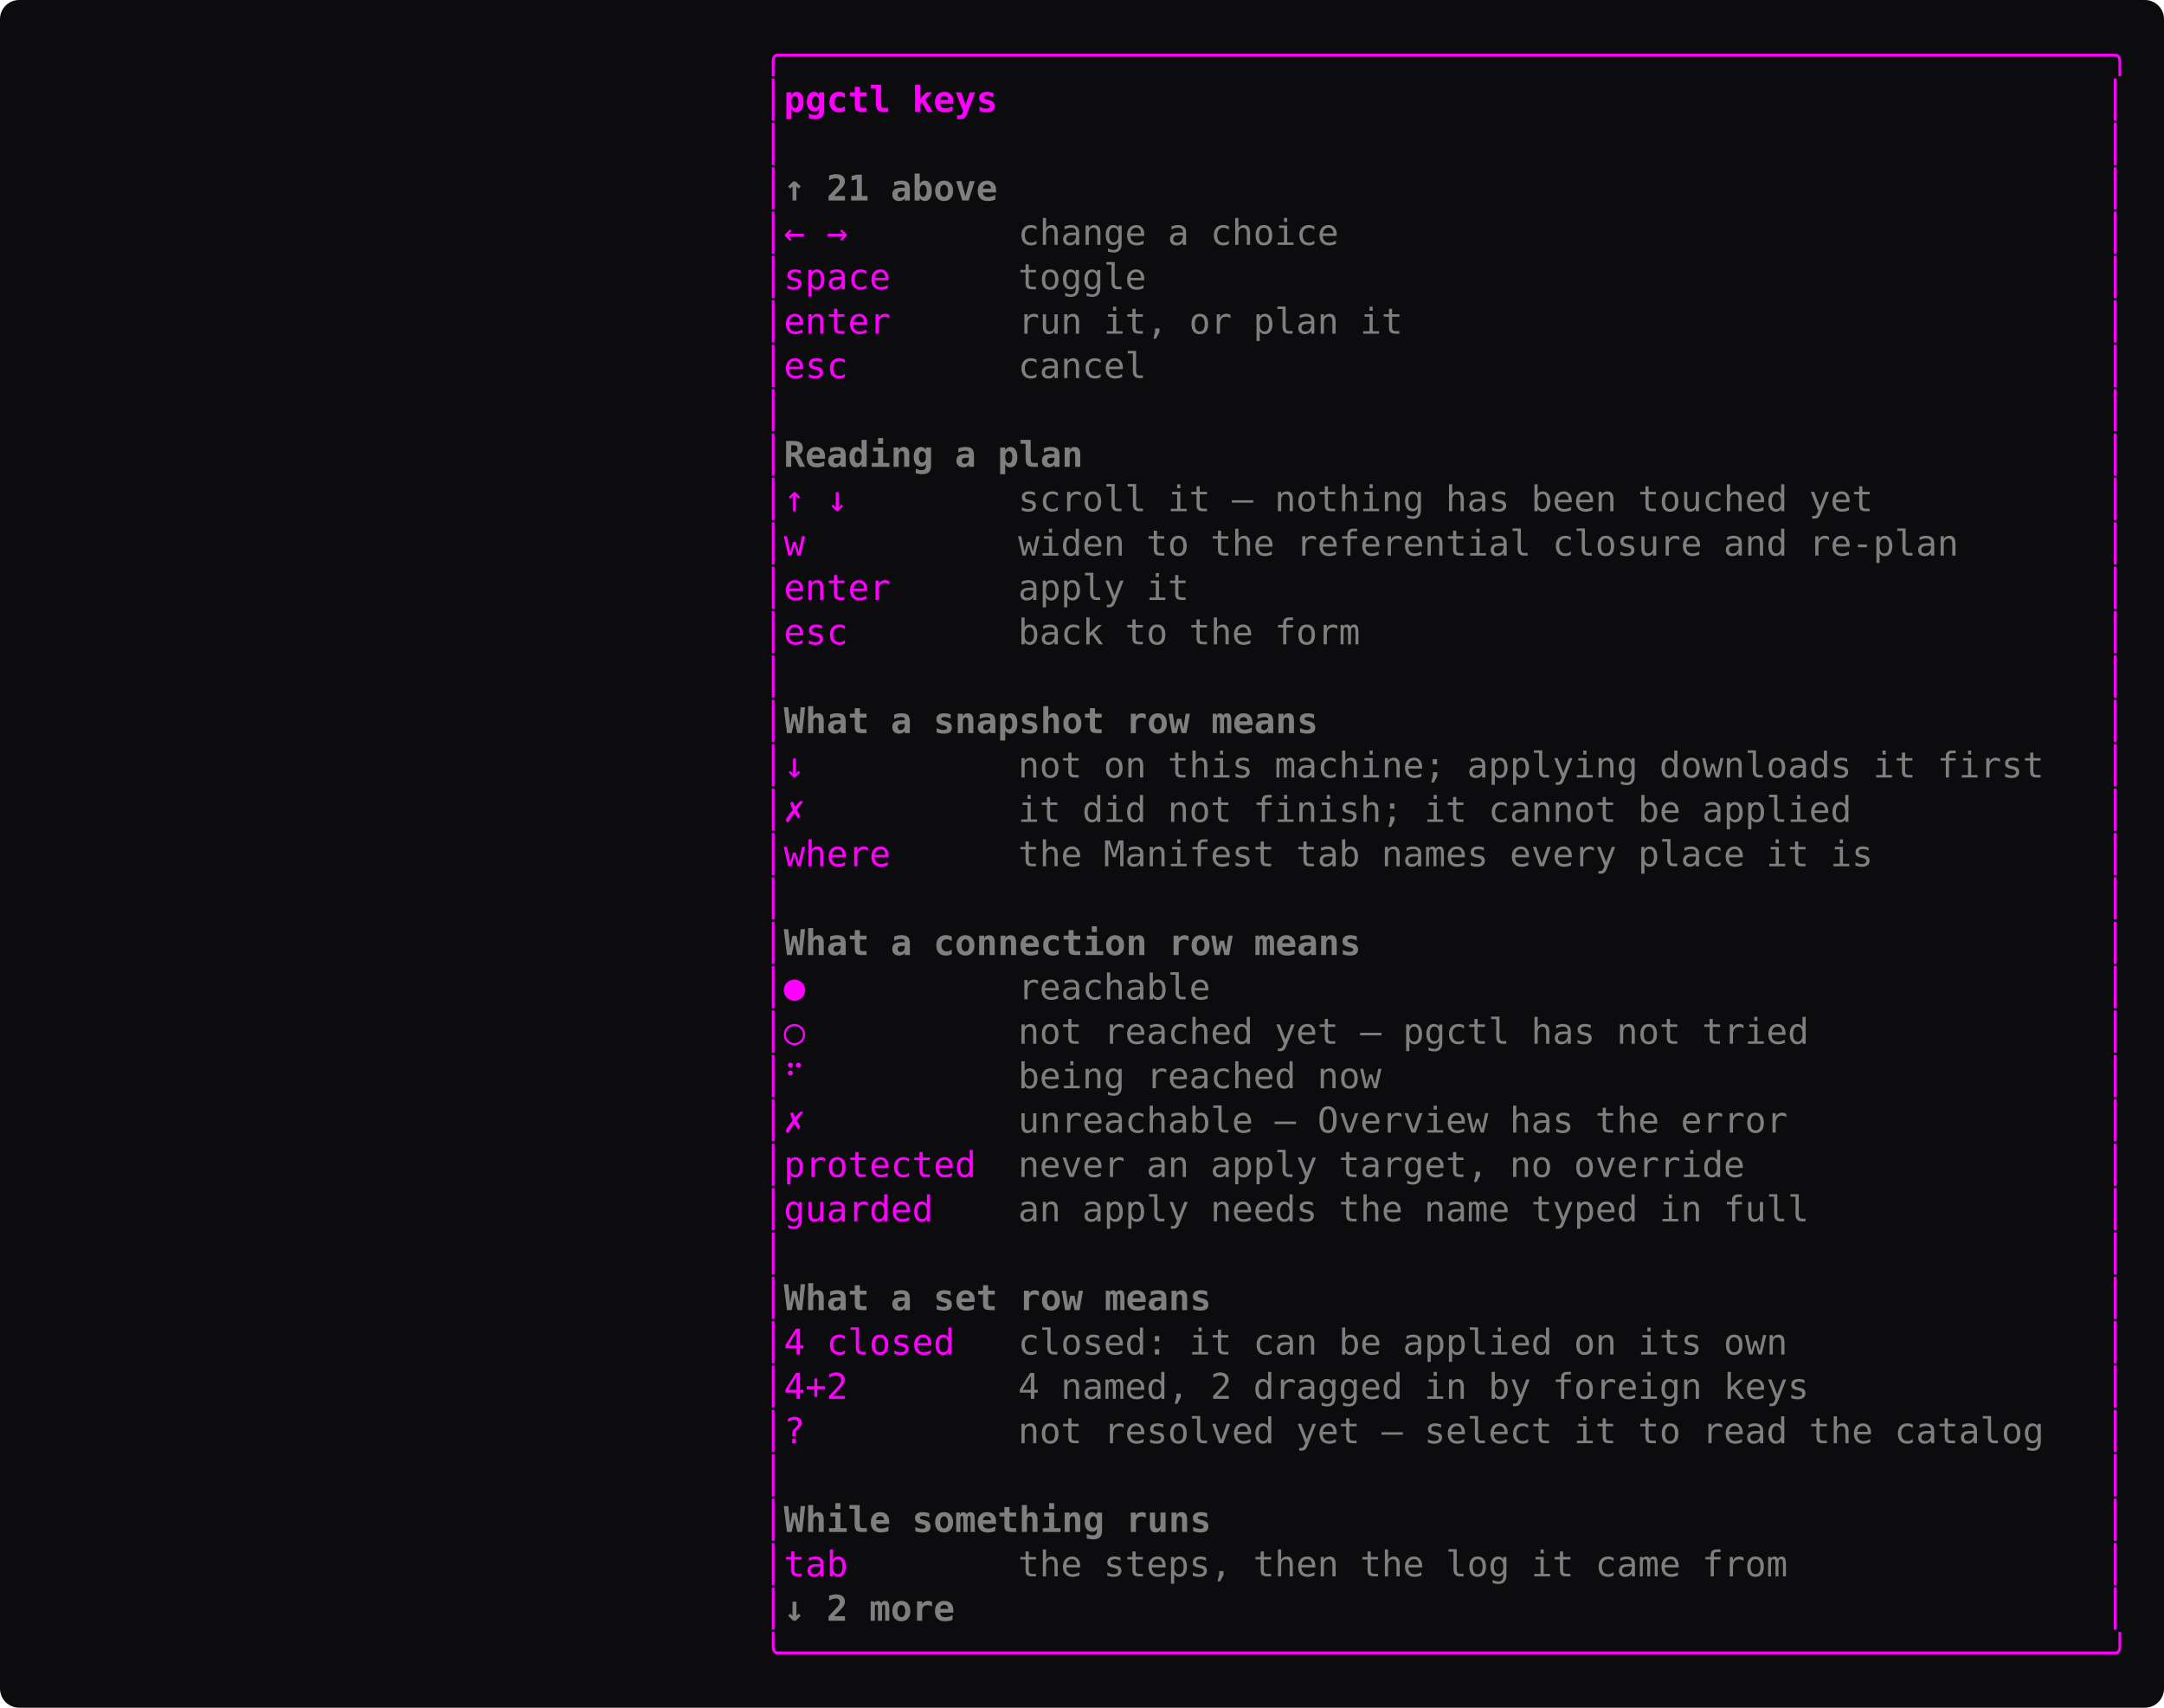
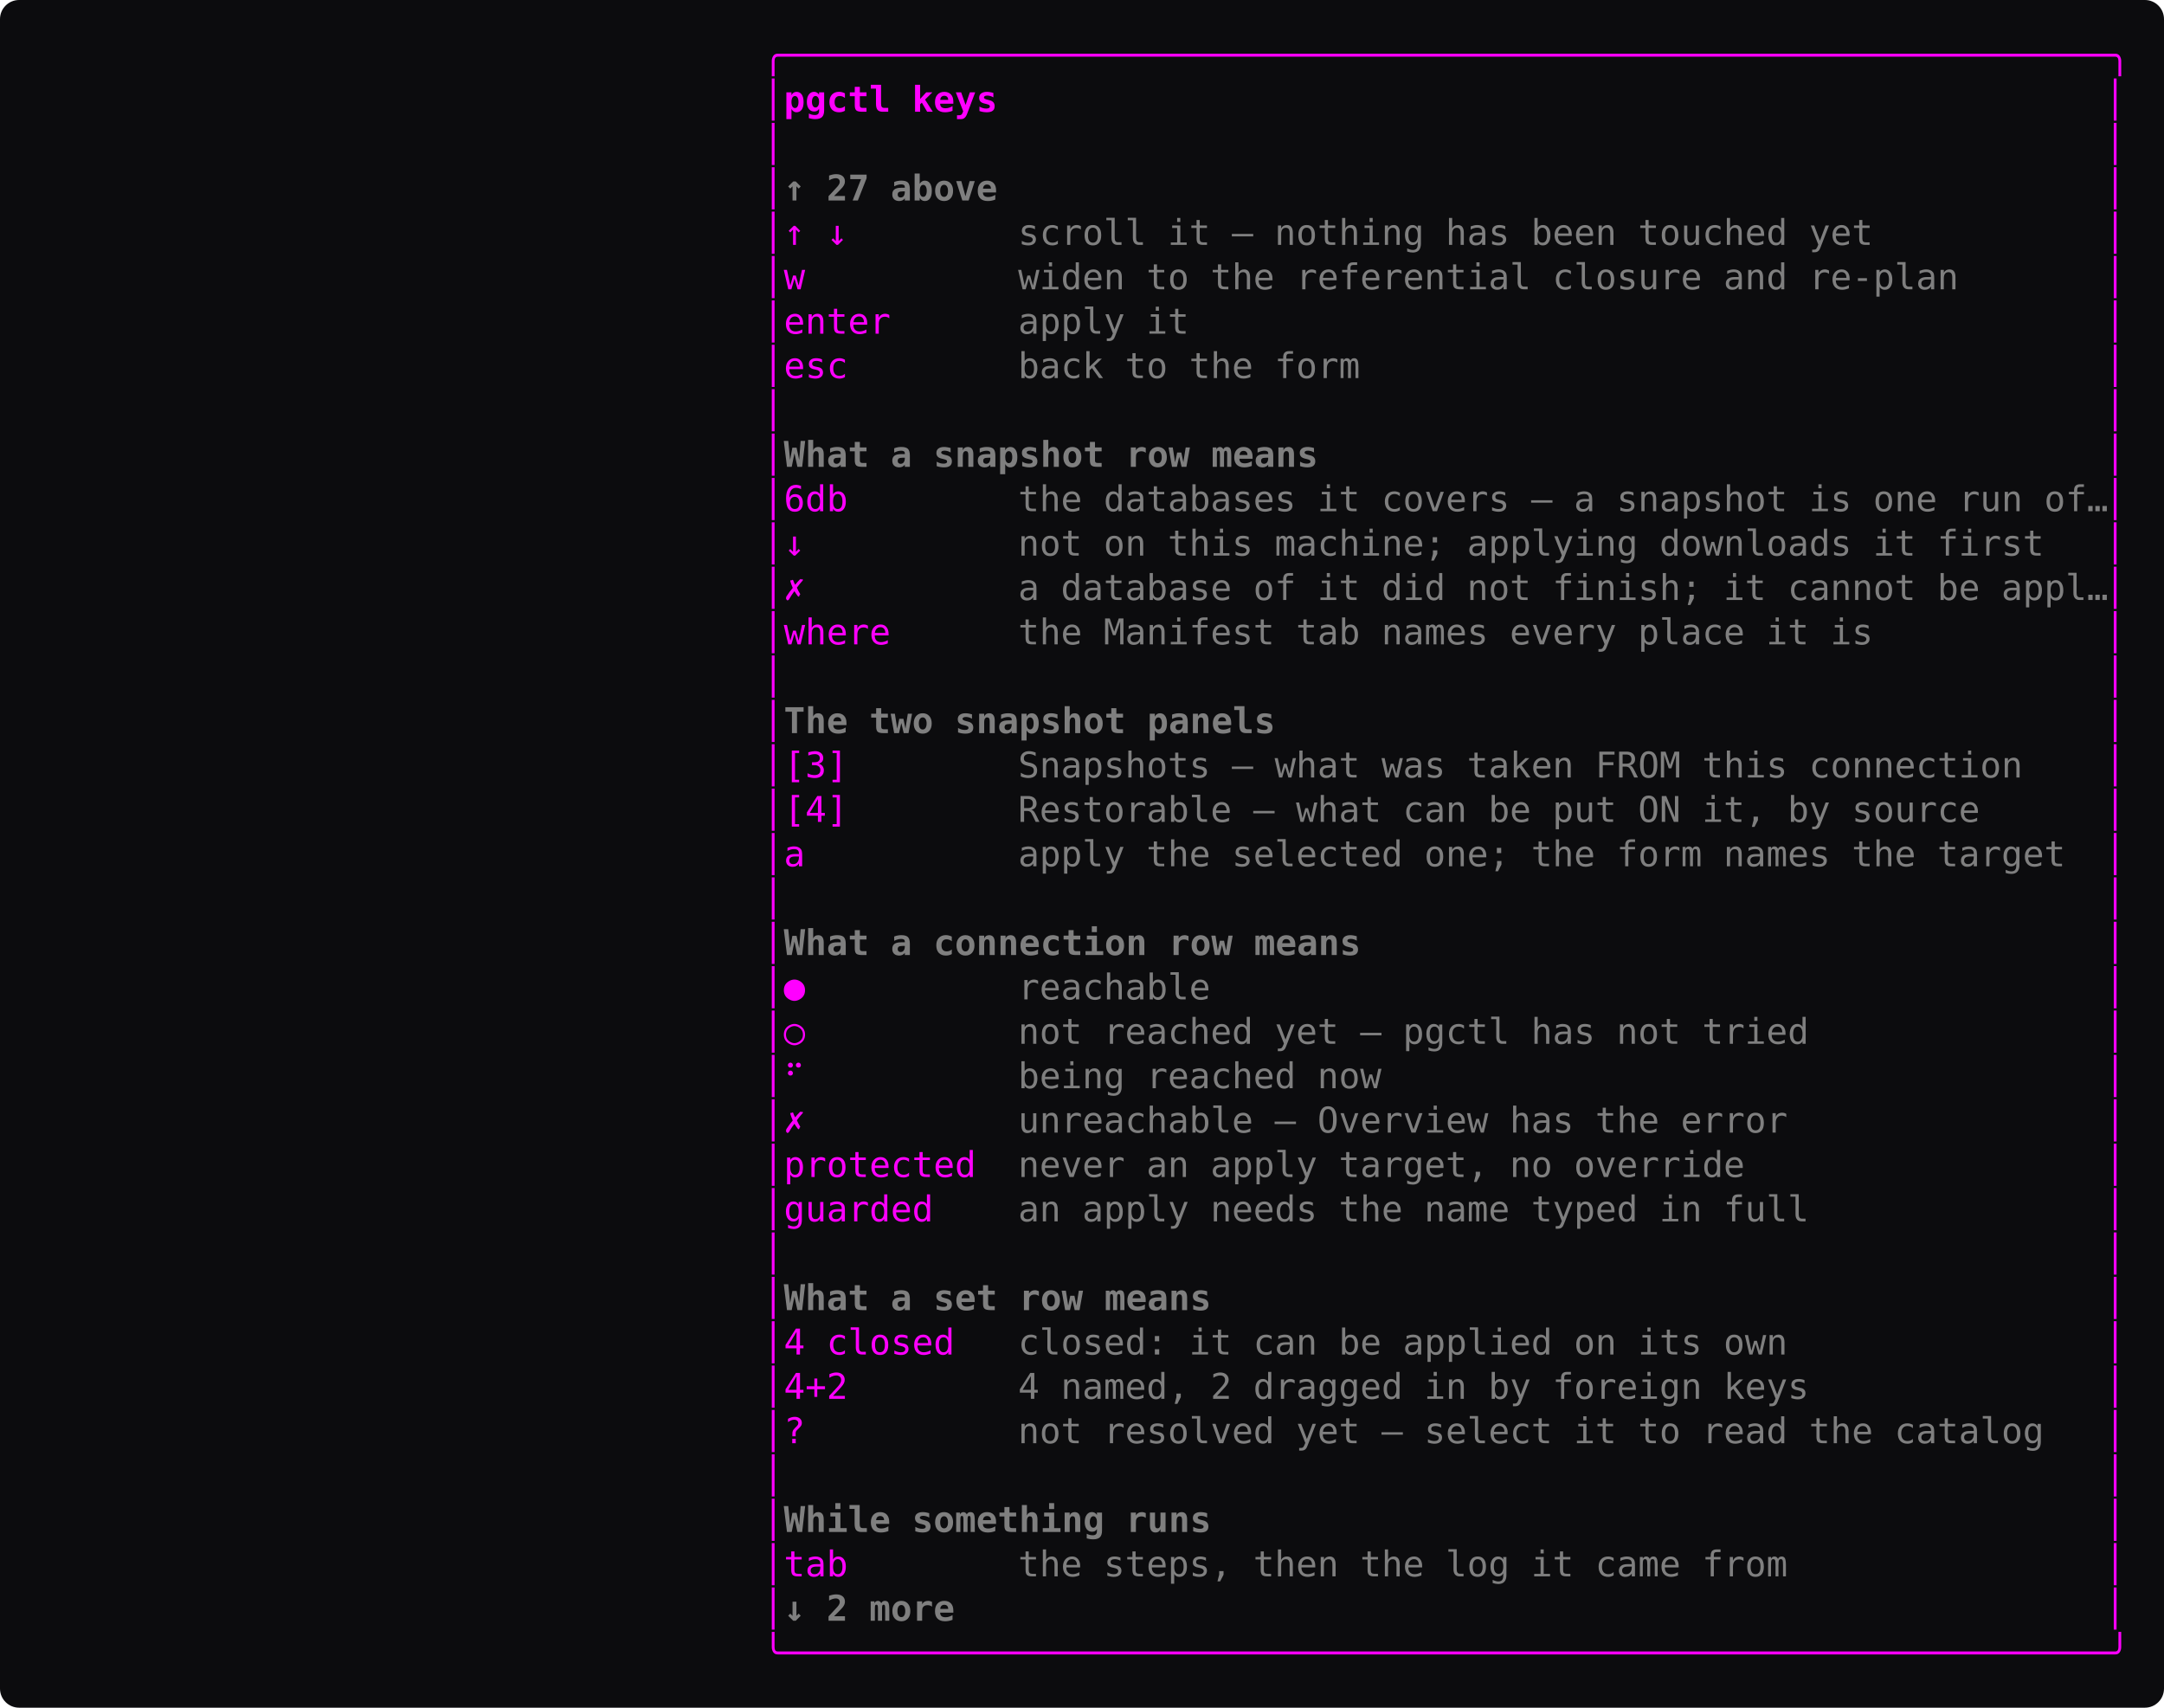
<svg xmlns="http://www.w3.org/2000/svg" width="792.4" height="625.25" viewBox="0 0 792.4 625.25" font-family="ui-monospace, 'SF Mono', SFMono-Regular, Menlo, Consolas, 'DejaVu Sans Mono', monospace" font-size="13" role="img">
  <rect width="792.4" height="625.25" rx="7" fill="#0c0c0e" />
  <text x="279.2" y="24.68" textLength="499.2" lengthAdjust="spacing" fill="#ff00ff" xml:space="preserve">╭──────────────────────────────────────────────────────────────╮</text>
  <text x="279.2" y="40.92" textLength="7.8" lengthAdjust="spacing" fill="#ff00ff" xml:space="preserve">│</text>
  <text x="287" y="40.92" textLength="78" lengthAdjust="spacing" fill="#ff00ff" font-weight="600" xml:space="preserve">pgctl keys</text>
  <text x="770.6" y="40.92" textLength="7.8" lengthAdjust="spacing" fill="#ff00ff" xml:space="preserve">│</text>
  <text x="279.2" y="57.17" textLength="7.8" lengthAdjust="spacing" fill="#ff00ff" xml:space="preserve">│</text>
  <text x="770.6" y="57.17" textLength="7.8" lengthAdjust="spacing" fill="#ff00ff" xml:space="preserve">│</text>
  <text x="279.2" y="73.42" textLength="7.8" lengthAdjust="spacing" fill="#ff00ff" xml:space="preserve">│</text>
-   <text x="287" y="73.42" textLength="78" lengthAdjust="spacing" fill="#7f7f7f" font-weight="600" xml:space="preserve">↑ 21 above</text>
+   <text x="287" y="73.42" textLength="78" lengthAdjust="spacing" fill="#7f7f7f" font-weight="600" xml:space="preserve">↑ 27 above</text>
  <text x="770.6" y="73.42" textLength="7.8" lengthAdjust="spacing" fill="#ff00ff" xml:space="preserve">│</text>
  <text x="279.2" y="89.67" textLength="7.8" lengthAdjust="spacing" fill="#ff00ff" xml:space="preserve">│</text>
-   <text x="287" y="89.67" textLength="23.4" lengthAdjust="spacing" fill="#ff00ff" xml:space="preserve">← →</text>
-   <text x="372.8" y="89.67" textLength="117" lengthAdjust="spacing" fill="#7f7f7f" xml:space="preserve">change a choice</text>
+   <text x="287" y="89.67" textLength="23.4" lengthAdjust="spacing" fill="#ff00ff" xml:space="preserve">↑ ↓</text>
+   <text x="372.8" y="89.67" textLength="312" lengthAdjust="spacing" fill="#7f7f7f" xml:space="preserve">scroll it — nothing has been touched yet</text>
  <text x="770.6" y="89.67" textLength="7.8" lengthAdjust="spacing" fill="#ff00ff" xml:space="preserve">│</text>
  <text x="279.2" y="105.92" textLength="7.8" lengthAdjust="spacing" fill="#ff00ff" xml:space="preserve">│</text>
-   <text x="287" y="105.92" textLength="39" lengthAdjust="spacing" fill="#ff00ff" xml:space="preserve">space</text>
-   <text x="372.8" y="105.92" textLength="46.8" lengthAdjust="spacing" fill="#7f7f7f" xml:space="preserve">toggle</text>
+   <text x="287" y="105.92" textLength="7.8" lengthAdjust="spacing" fill="#ff00ff" xml:space="preserve">w</text>
+   <text x="372.8" y="105.92" textLength="343.2" lengthAdjust="spacing" fill="#7f7f7f" xml:space="preserve">widen to the referential closure and re-plan</text>
  <text x="770.6" y="105.92" textLength="7.8" lengthAdjust="spacing" fill="#ff00ff" xml:space="preserve">│</text>
  <text x="279.2" y="122.17" textLength="7.8" lengthAdjust="spacing" fill="#ff00ff" xml:space="preserve">│</text>
  <text x="287" y="122.17" textLength="39" lengthAdjust="spacing" fill="#ff00ff" xml:space="preserve">enter</text>
-   <text x="372.8" y="122.17" textLength="140.4" lengthAdjust="spacing" fill="#7f7f7f" xml:space="preserve">run it, or plan it</text>
+   <text x="372.8" y="122.17" textLength="62.4" lengthAdjust="spacing" fill="#7f7f7f" xml:space="preserve">apply it</text>
  <text x="770.6" y="122.17" textLength="7.8" lengthAdjust="spacing" fill="#ff00ff" xml:space="preserve">│</text>
  <text x="279.2" y="138.43" textLength="7.8" lengthAdjust="spacing" fill="#ff00ff" xml:space="preserve">│</text>
  <text x="287" y="138.43" textLength="23.4" lengthAdjust="spacing" fill="#ff00ff" xml:space="preserve">esc</text>
-   <text x="372.8" y="138.43" textLength="46.8" lengthAdjust="spacing" fill="#7f7f7f" xml:space="preserve">cancel</text>
+   <text x="372.8" y="138.43" textLength="124.8" lengthAdjust="spacing" fill="#7f7f7f" xml:space="preserve">back to the form</text>
  <text x="770.6" y="138.43" textLength="7.8" lengthAdjust="spacing" fill="#ff00ff" xml:space="preserve">│</text>
  <text x="279.2" y="154.68" textLength="7.8" lengthAdjust="spacing" fill="#ff00ff" xml:space="preserve">│</text>
  <text x="770.6" y="154.68" textLength="7.8" lengthAdjust="spacing" fill="#ff00ff" xml:space="preserve">│</text>
  <text x="279.2" y="170.93" textLength="7.8" lengthAdjust="spacing" fill="#ff00ff" xml:space="preserve">│</text>
-   <text x="287" y="170.93" textLength="109.2" lengthAdjust="spacing" fill="#7f7f7f" font-weight="600" xml:space="preserve">Reading a plan</text>
+   <text x="287" y="170.93" textLength="195" lengthAdjust="spacing" fill="#7f7f7f" font-weight="600" xml:space="preserve">What a snapshot row means</text>
  <text x="770.6" y="170.93" textLength="7.8" lengthAdjust="spacing" fill="#ff00ff" xml:space="preserve">│</text>
  <text x="279.2" y="187.18" textLength="7.8" lengthAdjust="spacing" fill="#ff00ff" xml:space="preserve">│</text>
-   <text x="287" y="187.18" textLength="23.4" lengthAdjust="spacing" fill="#ff00ff" xml:space="preserve">↑ ↓</text>
-   <text x="372.8" y="187.18" textLength="312" lengthAdjust="spacing" fill="#7f7f7f" xml:space="preserve">scroll it — nothing has been touched yet</text>
+   <text x="287" y="187.18" textLength="23.4" lengthAdjust="spacing" fill="#ff00ff" xml:space="preserve">6db</text>
+   <text x="372.8" y="187.18" textLength="397.8" lengthAdjust="spacing" fill="#7f7f7f" xml:space="preserve">the databases it covers — a snapshot is one run of…</text>
  <text x="770.6" y="187.18" textLength="7.8" lengthAdjust="spacing" fill="#ff00ff" xml:space="preserve">│</text>
  <text x="279.2" y="203.43" textLength="7.8" lengthAdjust="spacing" fill="#ff00ff" xml:space="preserve">│</text>
-   <text x="287" y="203.43" textLength="7.8" lengthAdjust="spacing" fill="#ff00ff" xml:space="preserve">w</text>
-   <text x="372.8" y="203.43" textLength="343.2" lengthAdjust="spacing" fill="#7f7f7f" xml:space="preserve">widen to the referential closure and re-plan</text>
+   <text x="287" y="203.43" textLength="7.8" lengthAdjust="spacing" fill="#ff00ff" xml:space="preserve">↓</text>
+   <text x="372.8" y="203.43" textLength="374.4" lengthAdjust="spacing" fill="#7f7f7f" xml:space="preserve">not on this machine; applying downloads it first</text>
  <text x="770.6" y="203.43" textLength="7.8" lengthAdjust="spacing" fill="#ff00ff" xml:space="preserve">│</text>
  <text x="279.2" y="219.68" textLength="7.8" lengthAdjust="spacing" fill="#ff00ff" xml:space="preserve">│</text>
-   <text x="287" y="219.68" textLength="39" lengthAdjust="spacing" fill="#ff00ff" xml:space="preserve">enter</text>
-   <text x="372.8" y="219.68" textLength="62.4" lengthAdjust="spacing" fill="#7f7f7f" xml:space="preserve">apply it</text>
+   <text x="287" y="219.68" textLength="7.8" lengthAdjust="spacing" fill="#ff00ff" xml:space="preserve">✗</text>
+   <text x="372.8" y="219.68" textLength="397.8" lengthAdjust="spacing" fill="#7f7f7f" xml:space="preserve">a database of it did not finish; it cannot be appl…</text>
  <text x="770.6" y="219.68" textLength="7.8" lengthAdjust="spacing" fill="#ff00ff" xml:space="preserve">│</text>
  <text x="279.2" y="235.93" textLength="7.8" lengthAdjust="spacing" fill="#ff00ff" xml:space="preserve">│</text>
-   <text x="287" y="235.93" textLength="23.4" lengthAdjust="spacing" fill="#ff00ff" xml:space="preserve">esc</text>
-   <text x="372.8" y="235.93" textLength="124.8" lengthAdjust="spacing" fill="#7f7f7f" xml:space="preserve">back to the form</text>
+   <text x="287" y="235.93" textLength="39" lengthAdjust="spacing" fill="#ff00ff" xml:space="preserve">where</text>
+   <text x="372.8" y="235.93" textLength="312" lengthAdjust="spacing" fill="#7f7f7f" xml:space="preserve">the Manifest tab names every place it is</text>
  <text x="770.6" y="235.93" textLength="7.8" lengthAdjust="spacing" fill="#ff00ff" xml:space="preserve">│</text>
  <text x="279.2" y="252.18" textLength="7.8" lengthAdjust="spacing" fill="#ff00ff" xml:space="preserve">│</text>
  <text x="770.6" y="252.18" textLength="7.8" lengthAdjust="spacing" fill="#ff00ff" xml:space="preserve">│</text>
  <text x="279.2" y="268.43" textLength="7.8" lengthAdjust="spacing" fill="#ff00ff" xml:space="preserve">│</text>
-   <text x="287" y="268.43" textLength="195" lengthAdjust="spacing" fill="#7f7f7f" font-weight="600" xml:space="preserve">What a snapshot row means</text>
+   <text x="287" y="268.43" textLength="179.4" lengthAdjust="spacing" fill="#7f7f7f" font-weight="600" xml:space="preserve">The two snapshot panels</text>
  <text x="770.6" y="268.43" textLength="7.8" lengthAdjust="spacing" fill="#ff00ff" xml:space="preserve">│</text>
  <text x="279.2" y="284.68" textLength="7.8" lengthAdjust="spacing" fill="#ff00ff" xml:space="preserve">│</text>
-   <text x="287" y="284.68" textLength="7.8" lengthAdjust="spacing" fill="#ff00ff" xml:space="preserve">↓</text>
-   <text x="372.8" y="284.68" textLength="374.4" lengthAdjust="spacing" fill="#7f7f7f" xml:space="preserve">not on this machine; applying downloads it first</text>
+   <text x="287" y="284.68" textLength="23.4" lengthAdjust="spacing" fill="#ff00ff" xml:space="preserve">[3]</text>
+   <text x="372.8" y="284.68" textLength="366.6" lengthAdjust="spacing" fill="#7f7f7f" xml:space="preserve">Snapshots — what was taken FROM this connection</text>
  <text x="770.6" y="284.68" textLength="7.8" lengthAdjust="spacing" fill="#ff00ff" xml:space="preserve">│</text>
  <text x="279.2" y="300.93" textLength="7.8" lengthAdjust="spacing" fill="#ff00ff" xml:space="preserve">│</text>
-   <text x="287" y="300.93" textLength="7.8" lengthAdjust="spacing" fill="#ff00ff" xml:space="preserve">✗</text>
-   <text x="372.8" y="300.93" textLength="304.2" lengthAdjust="spacing" fill="#7f7f7f" xml:space="preserve">it did not finish; it cannot be applied</text>
+   <text x="287" y="300.93" textLength="23.4" lengthAdjust="spacing" fill="#ff00ff" xml:space="preserve">[4]</text>
+   <text x="372.8" y="300.93" textLength="351" lengthAdjust="spacing" fill="#7f7f7f" xml:space="preserve">Restorable — what can be put ON it, by source</text>
  <text x="770.6" y="300.93" textLength="7.8" lengthAdjust="spacing" fill="#ff00ff" xml:space="preserve">│</text>
  <text x="279.2" y="317.18" textLength="7.8" lengthAdjust="spacing" fill="#ff00ff" xml:space="preserve">│</text>
-   <text x="287" y="317.18" textLength="39" lengthAdjust="spacing" fill="#ff00ff" xml:space="preserve">where</text>
-   <text x="372.8" y="317.18" textLength="312" lengthAdjust="spacing" fill="#7f7f7f" xml:space="preserve">the Manifest tab names every place it is</text>
+   <text x="287" y="317.18" textLength="7.8" lengthAdjust="spacing" fill="#ff00ff" xml:space="preserve">a</text>
+   <text x="372.8" y="317.18" textLength="382.2" lengthAdjust="spacing" fill="#7f7f7f" xml:space="preserve">apply the selected one; the form names the target</text>
  <text x="770.6" y="317.18" textLength="7.8" lengthAdjust="spacing" fill="#ff00ff" xml:space="preserve">│</text>
  <text x="279.2" y="333.43" textLength="7.8" lengthAdjust="spacing" fill="#ff00ff" xml:space="preserve">│</text>
  <text x="770.6" y="333.43" textLength="7.8" lengthAdjust="spacing" fill="#ff00ff" xml:space="preserve">│</text>
  <text x="279.2" y="349.68" textLength="7.8" lengthAdjust="spacing" fill="#ff00ff" xml:space="preserve">│</text>
  <text x="287" y="349.68" textLength="210.6" lengthAdjust="spacing" fill="#7f7f7f" font-weight="600" xml:space="preserve">What a connection row means</text>
  <text x="770.6" y="349.68" textLength="7.8" lengthAdjust="spacing" fill="#ff00ff" xml:space="preserve">│</text>
  <text x="279.2" y="365.93" textLength="7.8" lengthAdjust="spacing" fill="#ff00ff" xml:space="preserve">│</text>
  <text x="287" y="365.93" textLength="7.8" lengthAdjust="spacing" fill="#ff00ff" xml:space="preserve">●</text>
  <text x="372.8" y="365.93" textLength="70.2" lengthAdjust="spacing" fill="#7f7f7f" xml:space="preserve">reachable</text>
  <text x="770.6" y="365.93" textLength="7.8" lengthAdjust="spacing" fill="#ff00ff" xml:space="preserve">│</text>
  <text x="279.2" y="382.18" textLength="7.8" lengthAdjust="spacing" fill="#ff00ff" xml:space="preserve">│</text>
  <text x="287" y="382.18" textLength="7.8" lengthAdjust="spacing" fill="#ff00ff" xml:space="preserve">○</text>
  <text x="372.8" y="382.18" textLength="288.6" lengthAdjust="spacing" fill="#7f7f7f" xml:space="preserve">not reached yet — pgctl has not tried</text>
  <text x="770.6" y="382.18" textLength="7.8" lengthAdjust="spacing" fill="#ff00ff" xml:space="preserve">│</text>
  <text x="279.2" y="398.43" textLength="7.8" lengthAdjust="spacing" fill="#ff00ff" xml:space="preserve">│</text>
  <text x="287" y="398.43" textLength="7.8" lengthAdjust="spacing" fill="#ff00ff" xml:space="preserve">⠋</text>
  <text x="372.8" y="398.43" textLength="132.6" lengthAdjust="spacing" fill="#7f7f7f" xml:space="preserve">being reached now</text>
  <text x="770.6" y="398.43" textLength="7.8" lengthAdjust="spacing" fill="#ff00ff" xml:space="preserve">│</text>
  <text x="279.2" y="414.68" textLength="7.8" lengthAdjust="spacing" fill="#ff00ff" xml:space="preserve">│</text>
  <text x="287" y="414.68" textLength="7.8" lengthAdjust="spacing" fill="#ff00ff" xml:space="preserve">✗</text>
  <text x="372.8" y="414.68" textLength="280.8" lengthAdjust="spacing" fill="#7f7f7f" xml:space="preserve">unreachable — Overview has the error</text>
  <text x="770.6" y="414.68" textLength="7.8" lengthAdjust="spacing" fill="#ff00ff" xml:space="preserve">│</text>
  <text x="279.2" y="430.93" textLength="7.8" lengthAdjust="spacing" fill="#ff00ff" xml:space="preserve">│</text>
  <text x="287" y="430.93" textLength="70.2" lengthAdjust="spacing" fill="#ff00ff" xml:space="preserve">protected</text>
  <text x="372.8" y="430.93" textLength="265.2" lengthAdjust="spacing" fill="#7f7f7f" xml:space="preserve">never an apply target, no override</text>
  <text x="770.6" y="430.93" textLength="7.8" lengthAdjust="spacing" fill="#ff00ff" xml:space="preserve">│</text>
  <text x="279.2" y="447.18" textLength="7.8" lengthAdjust="spacing" fill="#ff00ff" xml:space="preserve">│</text>
  <text x="287" y="447.18" textLength="54.6" lengthAdjust="spacing" fill="#ff00ff" xml:space="preserve">guarded</text>
  <text x="372.8" y="447.18" textLength="288.6" lengthAdjust="spacing" fill="#7f7f7f" xml:space="preserve">an apply needs the name typed in full</text>
  <text x="770.6" y="447.18" textLength="7.8" lengthAdjust="spacing" fill="#ff00ff" xml:space="preserve">│</text>
  <text x="279.2" y="463.43" textLength="7.8" lengthAdjust="spacing" fill="#ff00ff" xml:space="preserve">│</text>
  <text x="770.6" y="463.43" textLength="7.8" lengthAdjust="spacing" fill="#ff00ff" xml:space="preserve">│</text>
  <text x="279.2" y="479.68" textLength="7.8" lengthAdjust="spacing" fill="#ff00ff" xml:space="preserve">│</text>
  <text x="287" y="479.68" textLength="156" lengthAdjust="spacing" fill="#7f7f7f" font-weight="600" xml:space="preserve">What a set row means</text>
  <text x="770.6" y="479.68" textLength="7.8" lengthAdjust="spacing" fill="#ff00ff" xml:space="preserve">│</text>
  <text x="279.2" y="495.93" textLength="7.8" lengthAdjust="spacing" fill="#ff00ff" xml:space="preserve">│</text>
  <text x="287" y="495.93" textLength="62.4" lengthAdjust="spacing" fill="#ff00ff" xml:space="preserve">4 closed</text>
  <text x="372.8" y="495.93" textLength="280.8" lengthAdjust="spacing" fill="#7f7f7f" xml:space="preserve">closed: it can be applied on its own</text>
  <text x="770.6" y="495.93" textLength="7.8" lengthAdjust="spacing" fill="#ff00ff" xml:space="preserve">│</text>
  <text x="279.2" y="512.17" textLength="7.8" lengthAdjust="spacing" fill="#ff00ff" xml:space="preserve">│</text>
  <text x="287" y="512.17" textLength="23.4" lengthAdjust="spacing" fill="#ff00ff" xml:space="preserve">4+2</text>
  <text x="372.8" y="512.17" textLength="288.6" lengthAdjust="spacing" fill="#7f7f7f" xml:space="preserve">4 named, 2 dragged in by foreign keys</text>
  <text x="770.6" y="512.17" textLength="7.8" lengthAdjust="spacing" fill="#ff00ff" xml:space="preserve">│</text>
  <text x="279.2" y="528.42" textLength="7.8" lengthAdjust="spacing" fill="#ff00ff" xml:space="preserve">│</text>
  <text x="287" y="528.42" textLength="7.8" lengthAdjust="spacing" fill="#ff00ff" xml:space="preserve">?</text>
  <text x="372.8" y="528.42" textLength="374.4" lengthAdjust="spacing" fill="#7f7f7f" xml:space="preserve">not resolved yet — select it to read the catalog</text>
  <text x="770.6" y="528.42" textLength="7.8" lengthAdjust="spacing" fill="#ff00ff" xml:space="preserve">│</text>
  <text x="279.2" y="544.67" textLength="7.8" lengthAdjust="spacing" fill="#ff00ff" xml:space="preserve">│</text>
  <text x="770.6" y="544.67" textLength="7.8" lengthAdjust="spacing" fill="#ff00ff" xml:space="preserve">│</text>
  <text x="279.2" y="560.92" textLength="7.8" lengthAdjust="spacing" fill="#ff00ff" xml:space="preserve">│</text>
  <text x="287" y="560.92" textLength="156" lengthAdjust="spacing" fill="#7f7f7f" font-weight="600" xml:space="preserve">While something runs</text>
  <text x="770.6" y="560.92" textLength="7.8" lengthAdjust="spacing" fill="#ff00ff" xml:space="preserve">│</text>
  <text x="279.2" y="577.17" textLength="7.8" lengthAdjust="spacing" fill="#ff00ff" xml:space="preserve">│</text>
  <text x="287" y="577.17" textLength="23.4" lengthAdjust="spacing" fill="#ff00ff" xml:space="preserve">tab</text>
  <text x="372.8" y="577.17" textLength="280.8" lengthAdjust="spacing" fill="#7f7f7f" xml:space="preserve">the steps, then the log it came from</text>
  <text x="770.6" y="577.17" textLength="7.8" lengthAdjust="spacing" fill="#ff00ff" xml:space="preserve">│</text>
  <text x="279.2" y="593.42" textLength="7.8" lengthAdjust="spacing" fill="#ff00ff" xml:space="preserve">│</text>
  <text x="287" y="593.42" textLength="62.4" lengthAdjust="spacing" fill="#7f7f7f" font-weight="600" xml:space="preserve">↓ 2 more</text>
  <text x="770.6" y="593.42" textLength="7.8" lengthAdjust="spacing" fill="#ff00ff" xml:space="preserve">│</text>
  <text x="279.2" y="609.67" textLength="499.2" lengthAdjust="spacing" fill="#ff00ff" xml:space="preserve">╰──────────────────────────────────────────────────────────────╯</text>
</svg>
